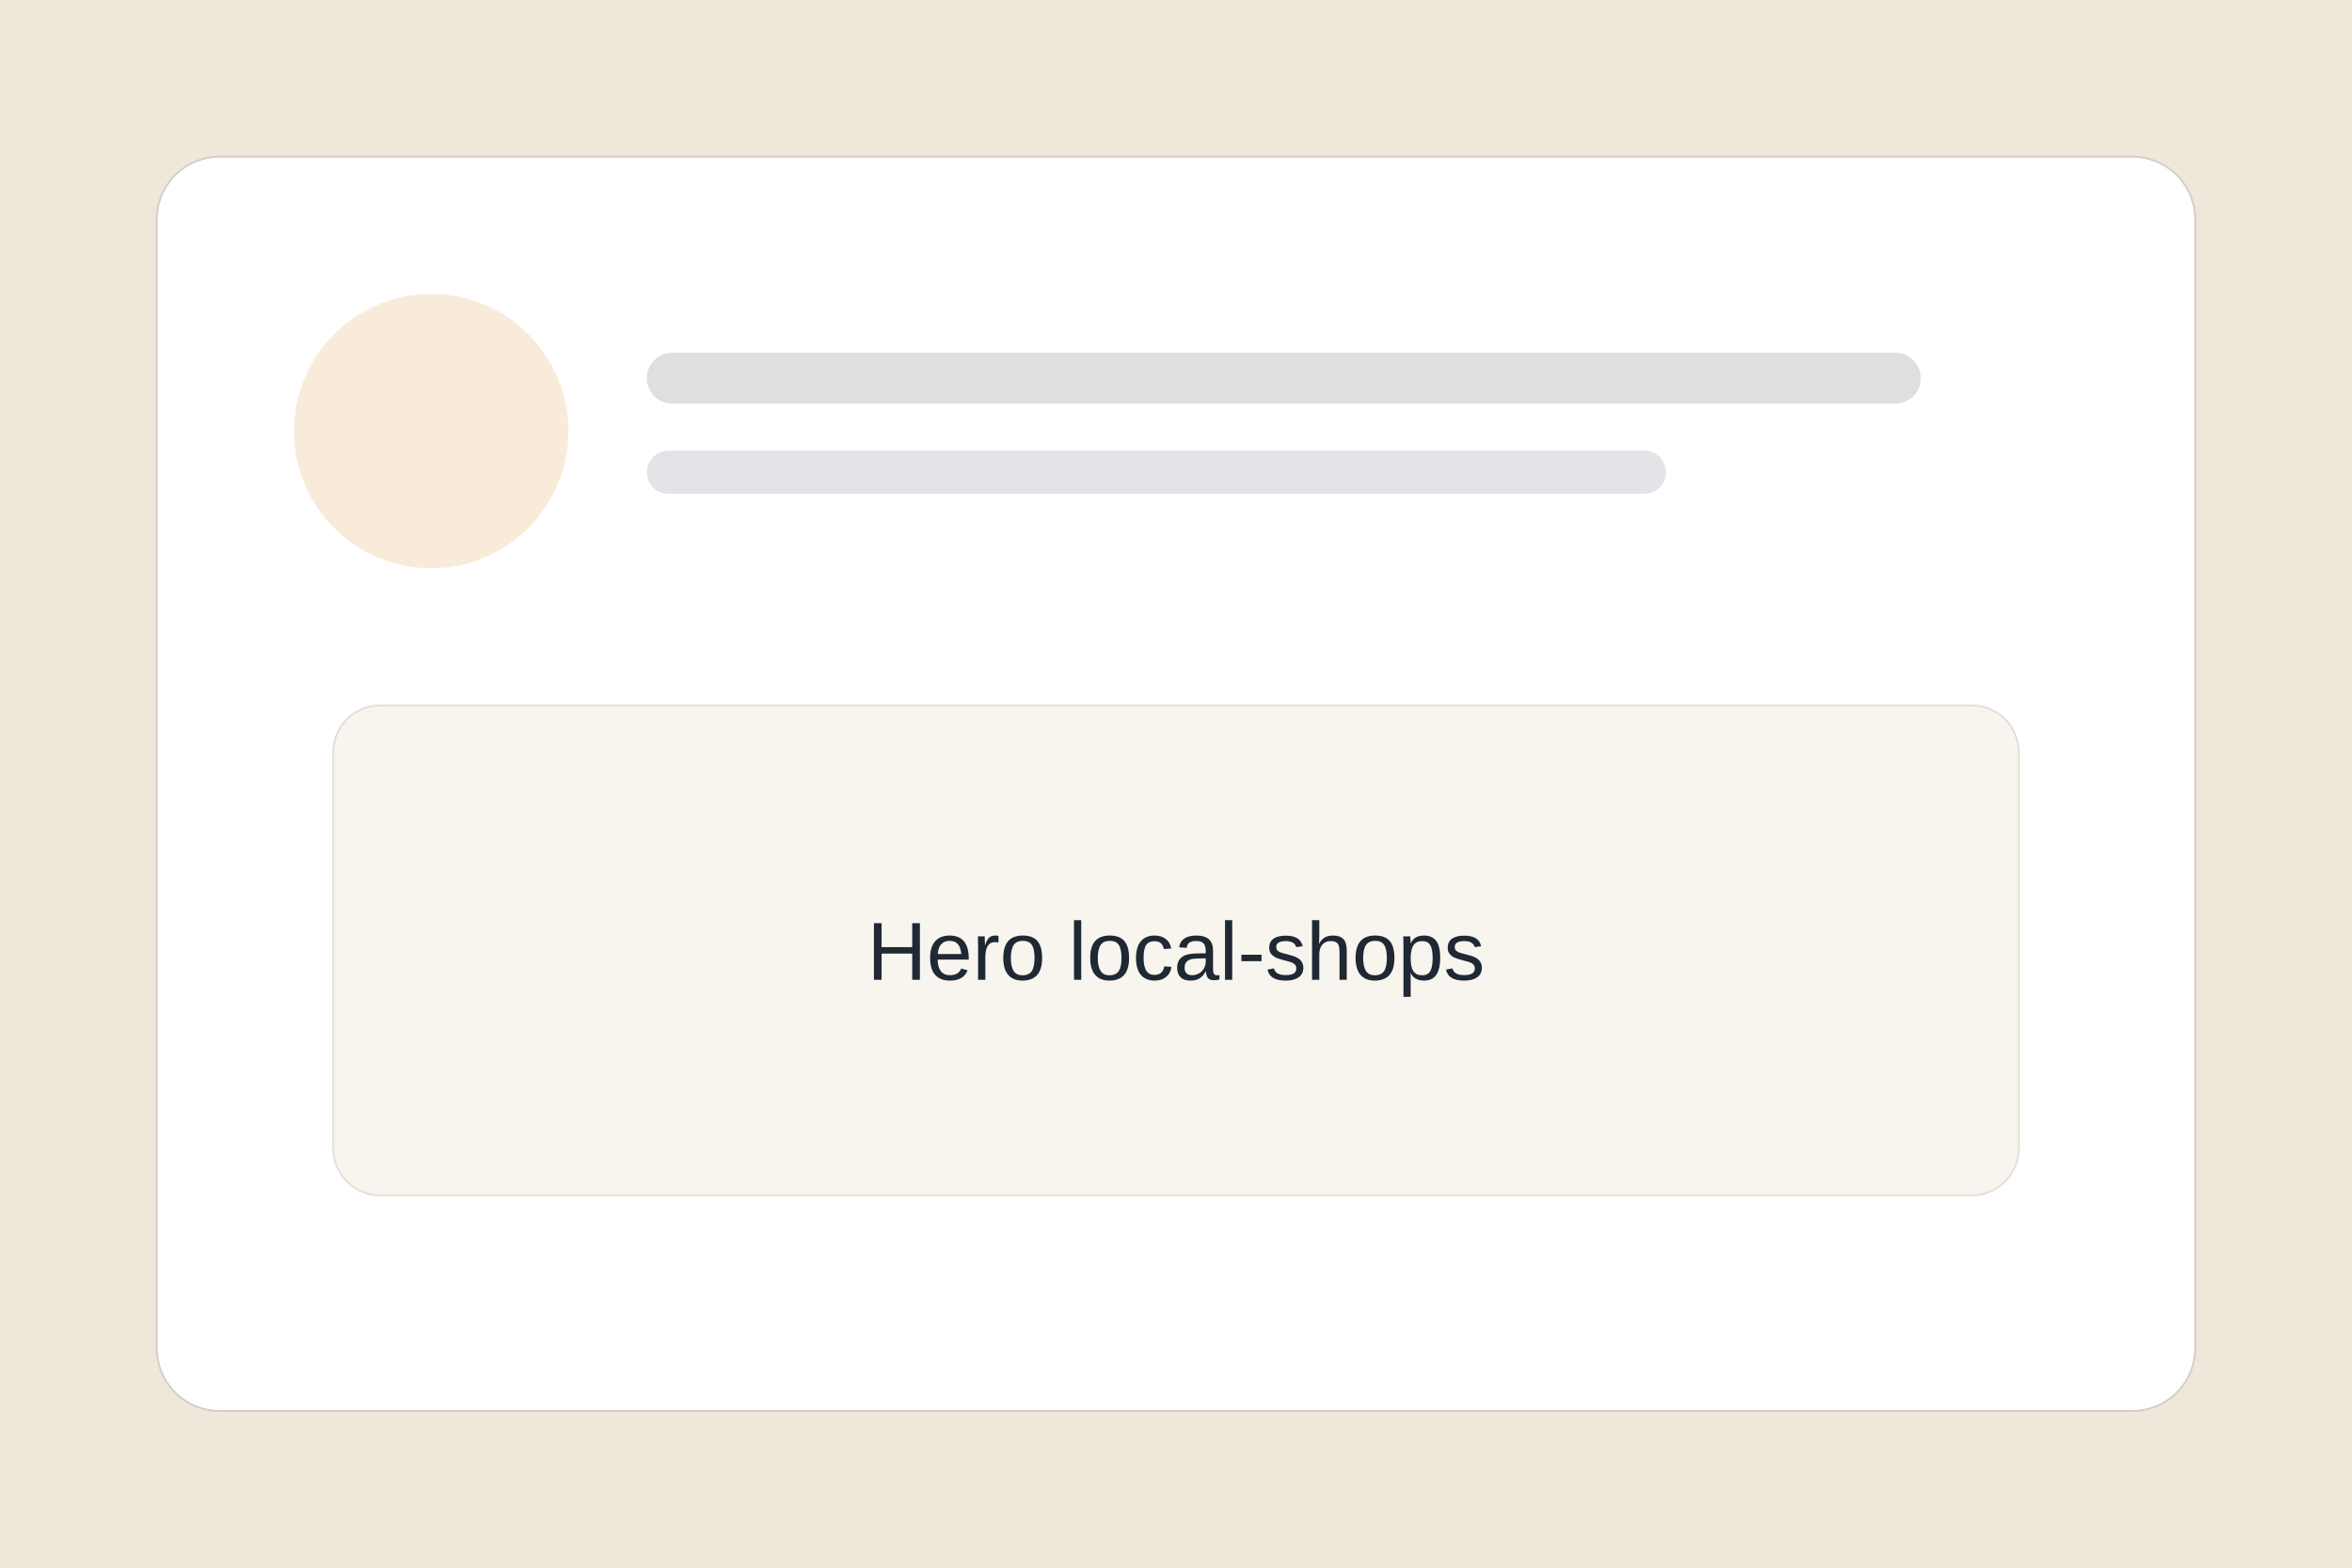
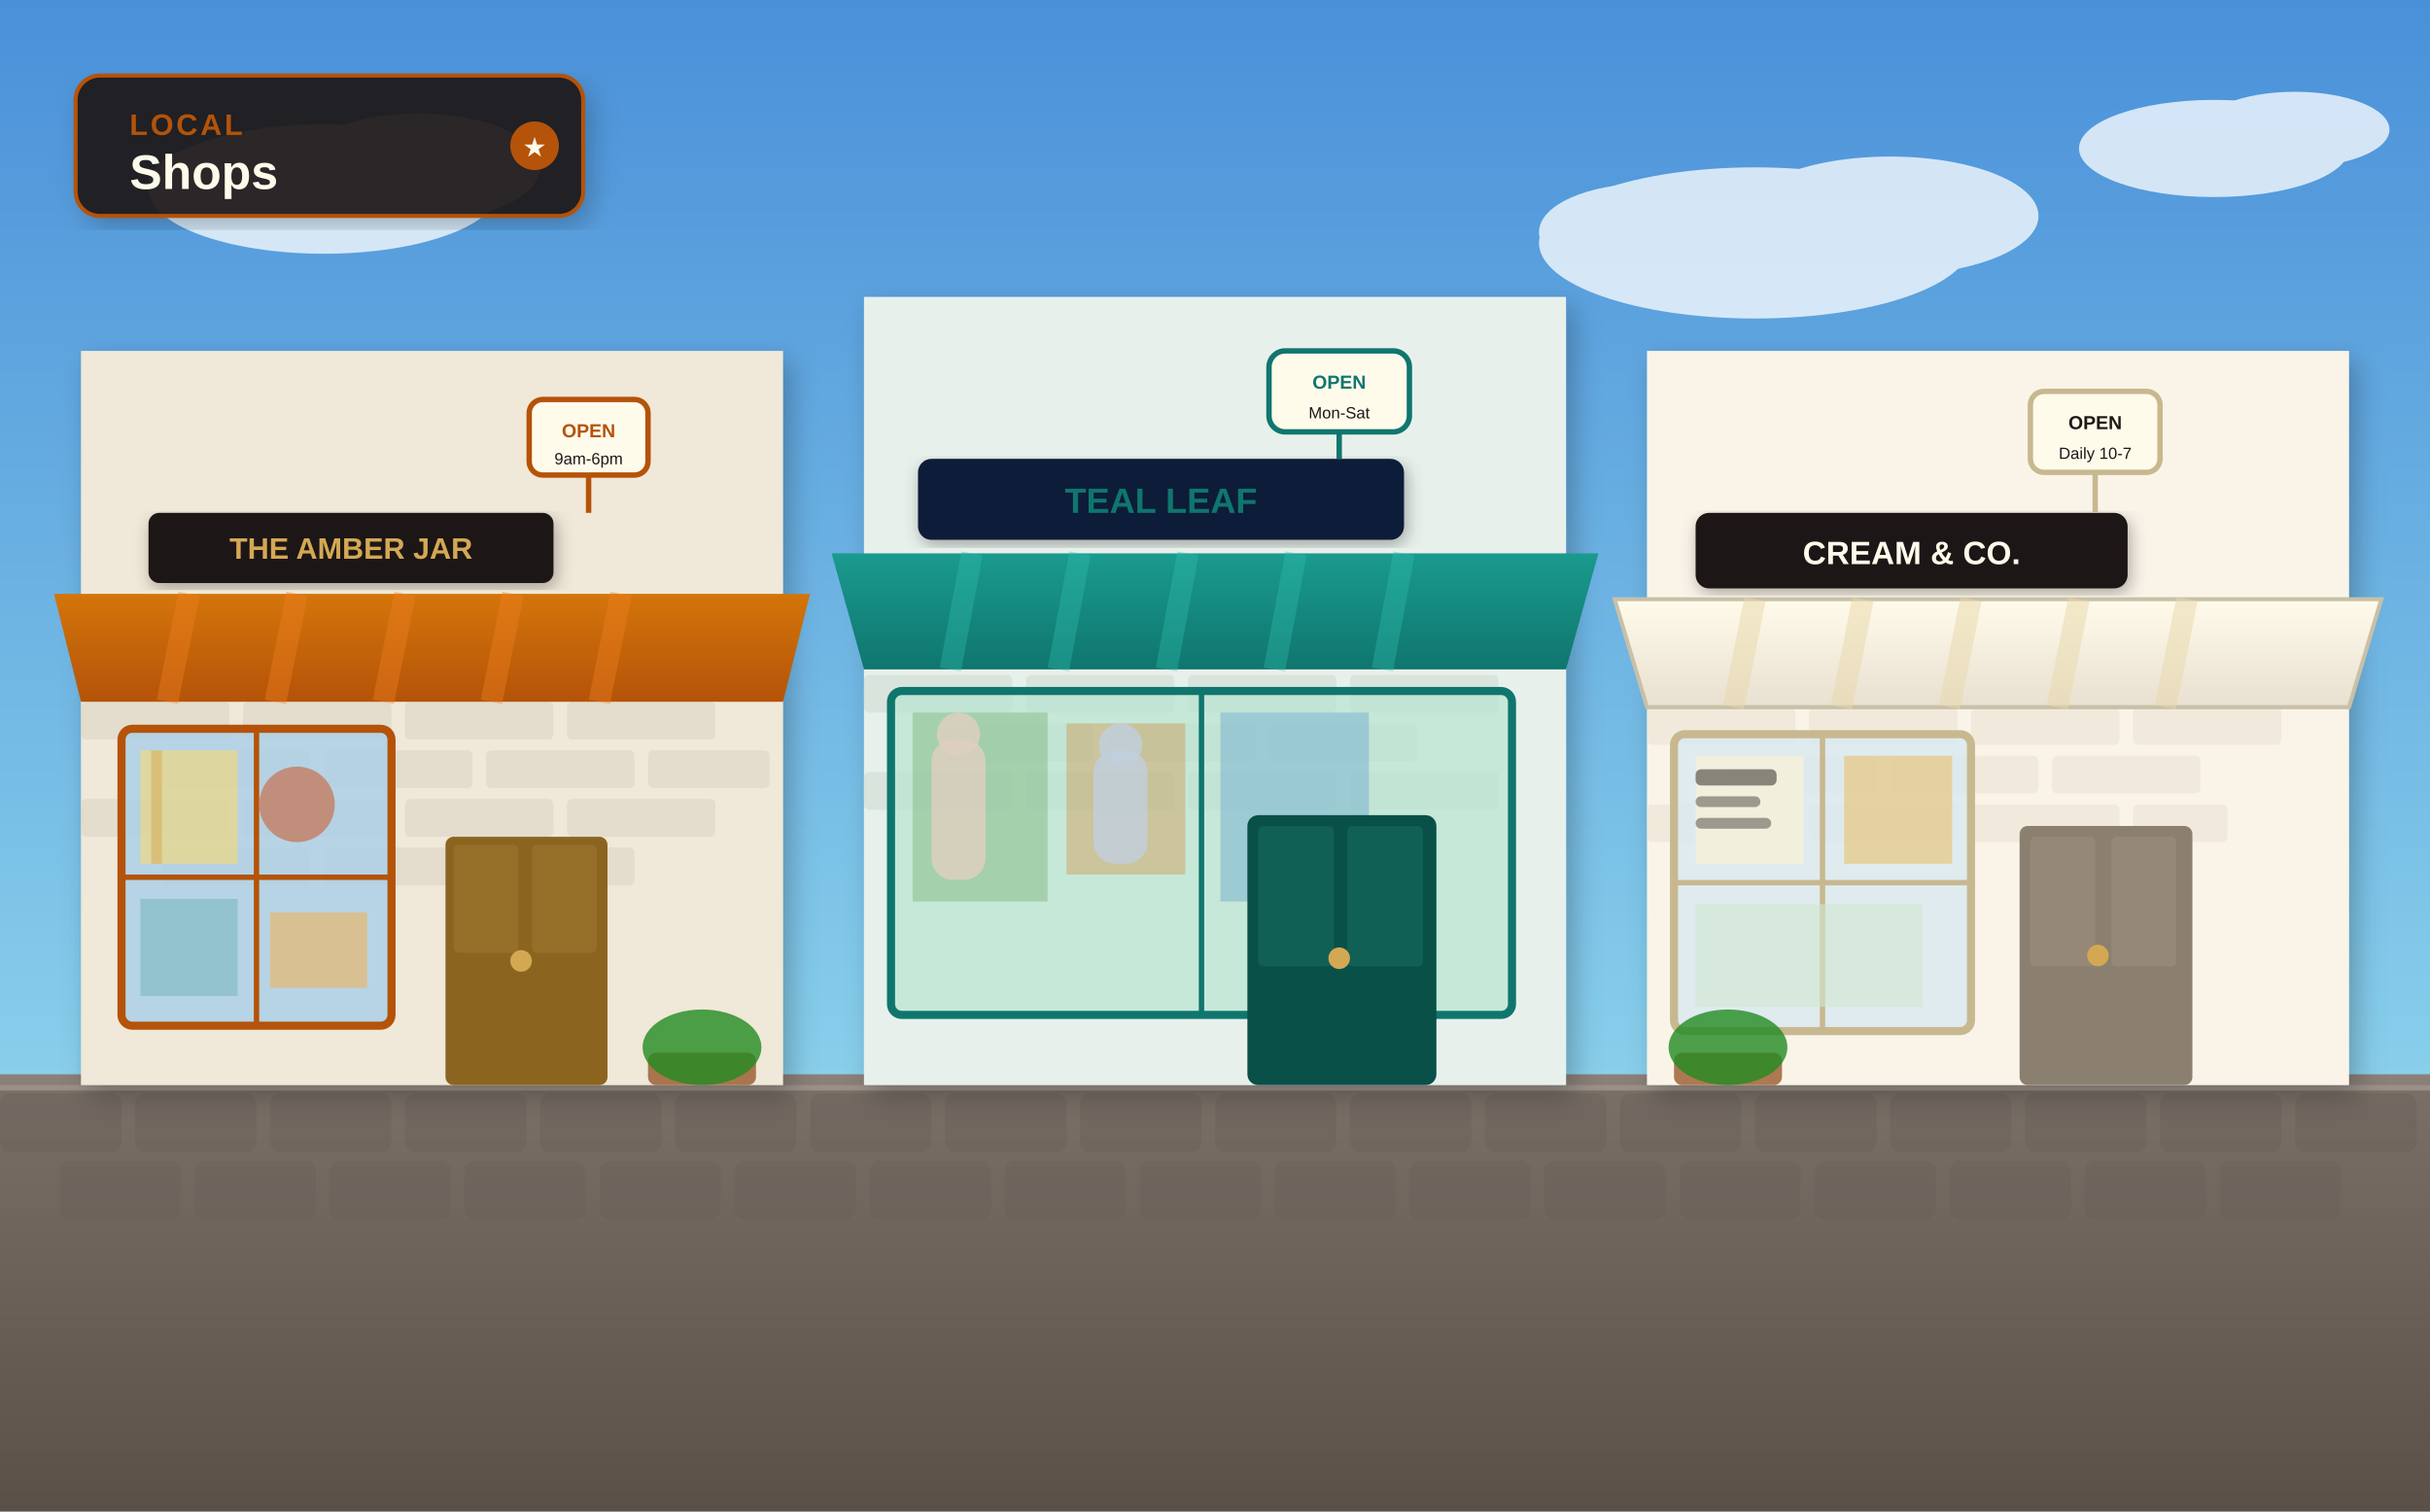
- <svg xmlns="http://www.w3.org/2000/svg" width="1200" height="800" viewBox="0 0 1200 800" role="img" aria-label="Hero local-shops">
-   <rect width="1200" height="800" fill="#EFE7DA" />
-   <rect x="80" y="80" width="1040" height="640" rx="32" fill="#ffffff" stroke="#D6CFC4" />
-   <circle cx="220" cy="220" r="70" fill="#D97706" opacity="0.15" />
-   <rect x="330" y="180" width="650" height="26" rx="13" fill="#1F2933" opacity="0.15" />
-   <rect x="330" y="230" width="520" height="22" rx="11" fill="#5F6B7A" opacity="0.18" />
-   <rect x="170" y="360" width="860" height="250" rx="24" fill="#F8F5EF" stroke="#E5E0D8" />
-   <text x="600" y="500" text-anchor="middle" font-family="Arial, sans-serif" font-size="42" fill="#1F2933">Hero local-shops</text>
+ <svg xmlns="http://www.w3.org/2000/svg" viewBox="0 0 900 560" font-family="Arial, sans-serif">
+   <defs>
+     <linearGradient id="skyG" x1="0" y1="0" x2="0" y2="1">
+       <stop offset="0%" stop-color="#4a90d9" />
+       <stop offset="70%" stop-color="#87CEEB" />
+       <stop offset="100%" stop-color="#c8e8f8" />
+     </linearGradient>
+     <linearGradient id="streetG" x1="0" y1="0" x2="0" y2="1">
+       <stop offset="0%" stop-color="#7a7068" />
+       <stop offset="100%" stop-color="#5a5048" />
+     </linearGradient>
+     <linearGradient id="awningAmberG" x1="0" y1="0" x2="0" y2="1">
+       <stop offset="0%" stop-color="#d4750a" />
+       <stop offset="100%" stop-color="#B45309" />
+     </linearGradient>
+     <linearGradient id="awningTealG" x1="0" y1="0" x2="0" y2="1">
+       <stop offset="0%" stop-color="#1a9a8e" />
+       <stop offset="100%" stop-color="#0F766E" />
+     </linearGradient>
+     <linearGradient id="awningCreamG" x1="0" y1="0" x2="0" y2="1">
+       <stop offset="0%" stop-color="#FFFBEB" />
+       <stop offset="100%" stop-color="#e8e0d0" />
+     </linearGradient>
+     <filter id="shadow">
+       <feDropShadow dx="3" dy="4" stdDeviation="5" flood-color="#00000040" />
+     </filter>
+     <filter id="signShadow">
+       <feDropShadow dx="1" dy="2" stdDeviation="3" flood-color="#00000050" />
+     </filter>
+   </defs>
+   <rect width="900" height="560" fill="url(#skyG)" />
+   <g fill="#ffffff" opacity="0.75">
+     <ellipse cx="120" cy="70" rx="65" ry="24" />
+     <ellipse cx="155" cy="62" rx="45" ry="20" />
+     <ellipse cx="90" cy="68" rx="35" ry="16" />
+     <ellipse cx="650" cy="90" rx="80" ry="28" />
+     <ellipse cx="700" cy="80" rx="55" ry="22" />
+     <ellipse cx="610" cy="86" rx="40" ry="18" />
+     <ellipse cx="820" cy="55" rx="50" ry="18" />
+     <ellipse cx="850" cy="48" rx="35" ry="14" />
+   </g>
+   <rect x="0" y="400" width="900" height="160" fill="url(#streetG)" />
+   <g fill="#6a6058" opacity="0.4">
+     <rect x="0" y="405" width="45" height="22" rx="4" />
+     <rect x="50" y="405" width="45" height="22" rx="4" />
+     <rect x="100" y="405" width="45" height="22" rx="4" />
+     <rect x="150" y="405" width="45" height="22" rx="4" />
+     <rect x="200" y="405" width="45" height="22" rx="4" />
+     <rect x="250" y="405" width="45" height="22" rx="4" />
+     <rect x="300" y="405" width="45" height="22" rx="4" />
+     <rect x="350" y="405" width="45" height="22" rx="4" />
+     <rect x="400" y="405" width="45" height="22" rx="4" />
+     <rect x="450" y="405" width="45" height="22" rx="4" />
+     <rect x="500" y="405" width="45" height="22" rx="4" />
+     <rect x="550" y="405" width="45" height="22" rx="4" />
+     <rect x="600" y="405" width="45" height="22" rx="4" />
+     <rect x="650" y="405" width="45" height="22" rx="4" />
+     <rect x="700" y="405" width="45" height="22" rx="4" />
+     <rect x="750" y="405" width="45" height="22" rx="4" />
+     <rect x="800" y="405" width="45" height="22" rx="4" />
+     <rect x="850" y="405" width="45" height="22" rx="4" />
+     <rect x="22" y="430" width="45" height="22" rx="4" />
+     <rect x="72" y="430" width="45" height="22" rx="4" />
+     <rect x="122" y="430" width="45" height="22" rx="4" />
+     <rect x="172" y="430" width="45" height="22" rx="4" />
+     <rect x="222" y="430" width="45" height="22" rx="4" />
+     <rect x="272" y="430" width="45" height="22" rx="4" />
+     <rect x="322" y="430" width="45" height="22" rx="4" />
+     <rect x="372" y="430" width="45" height="22" rx="4" />
+     <rect x="422" y="430" width="45" height="22" rx="4" />
+     <rect x="472" y="430" width="45" height="22" rx="4" />
+     <rect x="522" y="430" width="45" height="22" rx="4" />
+     <rect x="572" y="430" width="45" height="22" rx="4" />
+     <rect x="622" y="430" width="45" height="22" rx="4" />
+     <rect x="672" y="430" width="45" height="22" rx="4" />
+     <rect x="722" y="430" width="45" height="22" rx="4" />
+     <rect x="772" y="430" width="45" height="22" rx="4" />
+     <rect x="822" y="430" width="45" height="22" rx="4" />
+   </g>
+   <rect x="0" y="398" width="900" height="6" fill="#8a8078" />
+   <rect x="0" y="402" width="900" height="2" fill="#aaa098" opacity="0.5" />
+   <rect x="30" y="130" width="260" height="272" fill="#f0e8d8" filter="url(#shadow)" />
+   <g fill="#d8cfc0" opacity="0.5">
+     <rect x="30" y="260" width="55" height="14" rx="2" />
+     <rect x="90" y="260" width="55" height="14" rx="2" />
+     <rect x="150" y="260" width="55" height="14" rx="2" />
+     <rect x="210" y="260" width="55" height="14" rx="2" />
+     <rect x="60" y="278" width="55" height="14" rx="2" />
+     <rect x="120" y="278" width="55" height="14" rx="2" />
+     <rect x="180" y="278" width="55" height="14" rx="2" />
+     <rect x="240" y="278" width="45" height="14" rx="2" />
+     <rect x="30" y="296" width="55" height="14" rx="2" />
+     <rect x="90" y="296" width="55" height="14" rx="2" />
+     <rect x="150" y="296" width="55" height="14" rx="2" />
+     <rect x="210" y="296" width="55" height="14" rx="2" />
+     <rect x="60" y="314" width="55" height="14" rx="2" />
+     <rect x="120" y="314" width="55" height="14" rx="2" />
+     <rect x="180" y="314" width="55" height="14" rx="2" />
+   </g>
+   <path d="M20 220 L300 220 L290 260 L30 260 Z" fill="url(#awningAmberG)" />
+   <line x1="70" y1="220" x2="62" y2="260" stroke="#f08020" stroke-width="8" opacity="0.4" />
+   <line x1="110" y1="220" x2="102" y2="260" stroke="#f08020" stroke-width="8" opacity="0.4" />
+   <line x1="150" y1="220" x2="142" y2="260" stroke="#f08020" stroke-width="8" opacity="0.4" />
+   <line x1="190" y1="220" x2="182" y2="260" stroke="#f08020" stroke-width="8" opacity="0.4" />
+   <line x1="230" y1="220" x2="222" y2="260" stroke="#f08020" stroke-width="8" opacity="0.4" />
+   <rect x="45" y="270" width="100" height="110" rx="4" fill="#a8d0e8" opacity="0.8" />
+   <rect x="45" y="270" width="100" height="110" rx="4" fill="none" stroke="#B45309" stroke-width="3" />
+   <line x1="95" y1="270" x2="95" y2="380" stroke="#B45309" stroke-width="2" />
+   <line x1="45" y1="325" x2="145" y2="325" stroke="#B45309" stroke-width="2" />
+   <rect x="52" y="278" width="36" height="42" fill="#f8d870" opacity="0.6" />
+   <rect x="56" y="278" width="4" height="42" fill="#D4A853" opacity="0.5" />
+   <circle cx="110" cy="298" r="14" fill="#c87050" opacity="0.7" />
+   <rect x="52" y="333" width="36" height="36" fill="#7ab8c0" opacity="0.6" />
+   <rect x="100" y="338" width="36" height="28" fill="#e8b870" opacity="0.7" />
+   <rect x="165" y="310" width="60" height="92" rx="3" fill="#8B6520" />
+   <rect x="168" y="313" width="24" height="40" rx="2" fill="#a07830" opacity="0.5" />
+   <rect x="197" y="313" width="24" height="40" rx="2" fill="#a07830" opacity="0.5" />
+   <circle cx="193" cy="356" r="4" fill="#D4A853" />
+   <rect x="55" y="190" width="150" height="26" rx="4" fill="#1C1917" filter="url(#signShadow)" />
+   <text x="130" y="207" text-anchor="middle" font-size="11" fill="#D4A853" font-weight="bold">THE AMBER JAR</text>
+   <line x1="218" y1="163" x2="218" y2="190" stroke="#B45309" stroke-width="2" />
+   <rect x="196" y="148" width="44" height="28" rx="5" fill="#FFFBEB" stroke="#B45309" stroke-width="2" />
+   <text x="218" y="162" text-anchor="middle" font-size="7" fill="#B45309" font-weight="bold">OPEN</text>
+   <text x="218" y="172" text-anchor="middle" font-size="6" fill="#1C1917">9am-6pm</text>
+   <rect x="320" y="110" width="260" height="292" fill="#e8f0ec" filter="url(#shadow)" />
+   <g fill="#c8d8cc" opacity="0.5">
+     <rect x="320" y="250" width="55" height="14" rx="2" />
+     <rect x="380" y="250" width="55" height="14" rx="2" />
+     <rect x="440" y="250" width="55" height="14" rx="2" />
+     <rect x="500" y="250" width="55" height="14" rx="2" />
+     <rect x="350" y="268" width="55" height="14" rx="2" />
+     <rect x="410" y="268" width="55" height="14" rx="2" />
+     <rect x="470" y="268" width="55" height="14" rx="2" />
+     <rect x="320" y="286" width="55" height="14" rx="2" />
+     <rect x="380" y="286" width="55" height="14" rx="2" />
+     <rect x="440" y="286" width="55" height="14" rx="2" />
+     <rect x="500" y="286" width="55" height="14" rx="2" />
+   </g>
+   <path d="M308 205 L592 205 L580 248 L320 248 Z" fill="url(#awningTealG)" />
+   <line x1="360" y1="205" x2="352" y2="248" stroke="#30c0b0" stroke-width="8" opacity="0.35" />
+   <line x1="400" y1="205" x2="392" y2="248" stroke="#30c0b0" stroke-width="8" opacity="0.35" />
+   <line x1="440" y1="205" x2="432" y2="248" stroke="#30c0b0" stroke-width="8" opacity="0.35" />
+   <line x1="480" y1="205" x2="472" y2="248" stroke="#30c0b0" stroke-width="8" opacity="0.35" />
+   <line x1="520" y1="205" x2="512" y2="248" stroke="#30c0b0" stroke-width="8" opacity="0.35" />
+   <rect x="330" y="256" width="230" height="120" rx="4" fill="#b8e4d0" opacity="0.7" />
+   <rect x="330" y="256" width="230" height="120" rx="4" fill="none" stroke="#0F766E" stroke-width="3" />
+   <line x1="445" y1="256" x2="445" y2="376" stroke="#0F766E" stroke-width="2" />
+   <rect x="338" y="264" width="50" height="70" fill="#90c090" opacity="0.6" />
+   <rect x="395" y="268" width="44" height="56" fill="#d0a060" opacity="0.5" />
+   <rect x="452" y="264" width="55" height="70" fill="#80b8d0" opacity="0.6" />
+   <rect x="345" y="274" width="20" height="52" rx="8" fill="#e0d0c0" opacity="0.8" />
+   <circle cx="355" cy="272" r="8" fill="#e0d0c0" opacity="0.8" />
+   <rect x="405" y="278" width="20" height="42" rx="8" fill="#c0d0e0" opacity="0.8" />
+   <circle cx="415" cy="276" r="8" fill="#c0d0e0" opacity="0.8" />
+   <rect x="462" y="302" width="70" height="100" rx="4" fill="#095048" />
+   <rect x="466" y="306" width="28" height="52" rx="2" fill="#1a7060" opacity="0.5" />
+   <rect x="499" y="306" width="28" height="52" rx="2" fill="#1a7060" opacity="0.5" />
+   <circle cx="496" cy="355" r="4" fill="#D4A853" />
+   <rect x="340" y="170" width="180" height="30" rx="5" fill="#0F1E38" filter="url(#signShadow)" />
+   <text x="430" y="190" text-anchor="middle" font-size="13" fill="#0F766E" font-weight="bold">TEAL LEAF</text>
+   <line x1="496" y1="148" x2="496" y2="170" stroke="#0F766E" stroke-width="2" />
+   <rect x="470" y="130" width="52" height="30" rx="6" fill="#FFFBEB" stroke="#0F766E" stroke-width="2" />
+   <text x="496" y="144" text-anchor="middle" font-size="7" fill="#0F766E" font-weight="bold">OPEN</text>
+   <text x="496" y="155" text-anchor="middle" font-size="6" fill="#1C1917">Mon-Sat</text>
+   <rect x="610" y="130" width="260" height="272" fill="#faf4e8" filter="url(#shadow)" />
+   <g fill="#e8e0d0" opacity="0.5">
+     <rect x="610" y="262" width="55" height="14" rx="2" />
+     <rect x="670" y="262" width="55" height="14" rx="2" />
+     <rect x="730" y="262" width="55" height="14" rx="2" />
+     <rect x="790" y="262" width="55" height="14" rx="2" />
+     <rect x="640" y="280" width="55" height="14" rx="2" />
+     <rect x="700" y="280" width="55" height="14" rx="2" />
+     <rect x="760" y="280" width="55" height="14" rx="2" />
+     <rect x="610" y="298" width="55" height="14" rx="2" />
+     <rect x="670" y="298" width="55" height="14" rx="2" />
+     <rect x="730" y="298" width="55" height="14" rx="2" />
+     <rect x="790" y="298" width="35" height="14" rx="2" />
+   </g>
+   <path d="M598 222 L882 222 L870 262 L610 262 Z" fill="url(#awningCreamG)" stroke="#c8c0a8" stroke-width="1.5" />
+   <line x1="650" y1="222" x2="642" y2="262" stroke="#e8d8a8" stroke-width="8" opacity="0.5" />
+   <line x1="690" y1="222" x2="682" y2="262" stroke="#e8d8a8" stroke-width="8" opacity="0.5" />
+   <line x1="730" y1="222" x2="722" y2="262" stroke="#e8d8a8" stroke-width="8" opacity="0.5" />
+   <line x1="770" y1="222" x2="762" y2="262" stroke="#e8d8a8" stroke-width="8" opacity="0.5" />
+   <line x1="810" y1="222" x2="802" y2="262" stroke="#e8d8a8" stroke-width="8" opacity="0.5" />
+   <rect x="620" y="272" width="110" height="110" rx="4" fill="#d8e8f0" opacity="0.8" />
+   <rect x="620" y="272" width="110" height="110" rx="4" fill="none" stroke="#c8b890" stroke-width="3" />
+   <line x1="675" y1="272" x2="675" y2="382" stroke="#c8b890" stroke-width="2" />
+   <line x1="620" y1="327" x2="730" y2="327" stroke="#c8b890" stroke-width="2" />
+   <rect x="628" y="280" width="40" height="40" fill="#f8f0d8" opacity="0.8" />
+   <rect x="628" y="285" width="30" height="6" rx="2" fill="#1C1917" opacity="0.5" />
+   <rect x="628" y="295" width="24" height="4" rx="2" fill="#1C1917" opacity="0.4" />
+   <rect x="628" y="303" width="28" height="4" rx="2" fill="#1C1917" opacity="0.4" />
+   <rect x="683" y="280" width="40" height="40" fill="#e8c880" opacity="0.7" />
+   <rect x="628" y="335" width="84" height="38" fill="#d0e8d0" opacity="0.6" />
+   <rect x="748" y="306" width="64" height="96" rx="3" fill="#8B8070" />
+   <rect x="752" y="310" width="24" height="48" rx="2" fill="#a09080" opacity="0.5" />
+   <rect x="782" y="310" width="24" height="48" rx="2" fill="#a09080" opacity="0.5" />
+   <circle cx="777" cy="354" r="4" fill="#D4A853" />
+   <rect x="628" y="190" width="160" height="28" rx="5" fill="#1C1917" filter="url(#signShadow)" />
+   <text x="708" y="209" text-anchor="middle" font-size="12" fill="#FFFBEB" font-weight="bold">CREAM &amp; CO.</text>
+   <line x1="776" y1="163" x2="776" y2="190" stroke="#c8b890" stroke-width="2" />
+   <rect x="752" y="145" width="48" height="30" rx="5" fill="#FFFBEB" stroke="#c8b890" stroke-width="2" />
+   <text x="776" y="159" text-anchor="middle" font-size="7" fill="#1C1917" font-weight="bold">OPEN</text>
+   <text x="776" y="170" text-anchor="middle" font-size="6" fill="#1C1917">Daily 10-7</text>
+   <rect x="240" y="390" width="40" height="12" rx="3" fill="#8B4513" opacity="0.7" />
+   <ellipse cx="260" cy="388" rx="22" ry="14" fill="#228B22" opacity="0.8" />
+   <rect x="620" y="390" width="40" height="12" rx="3" fill="#8B4513" opacity="0.7" />
+   <ellipse cx="640" cy="388" rx="22" ry="14" fill="#228B22" opacity="0.8" />
+   <rect x="28" y="28" width="188" height="52" rx="9" fill="#1C1917" opacity="0.92" filter="url(#shadow)" />
+   <rect x="28" y="28" width="188" height="52" rx="9" fill="none" stroke="#B45309" stroke-width="1.5" />
+   <text x="48" y="50" font-size="11" fill="#B45309" font-weight="bold" letter-spacing="1">LOCAL</text>
+   <text x="48" y="70" font-size="18" fill="#FFFBEB" font-weight="bold">Shops</text>
+   <circle cx="198" cy="54" r="9" fill="#B45309" />
+   <text x="198" y="58" text-anchor="middle" font-size="10" fill="#FFFBEB" font-weight="bold">★</text>
</svg>
